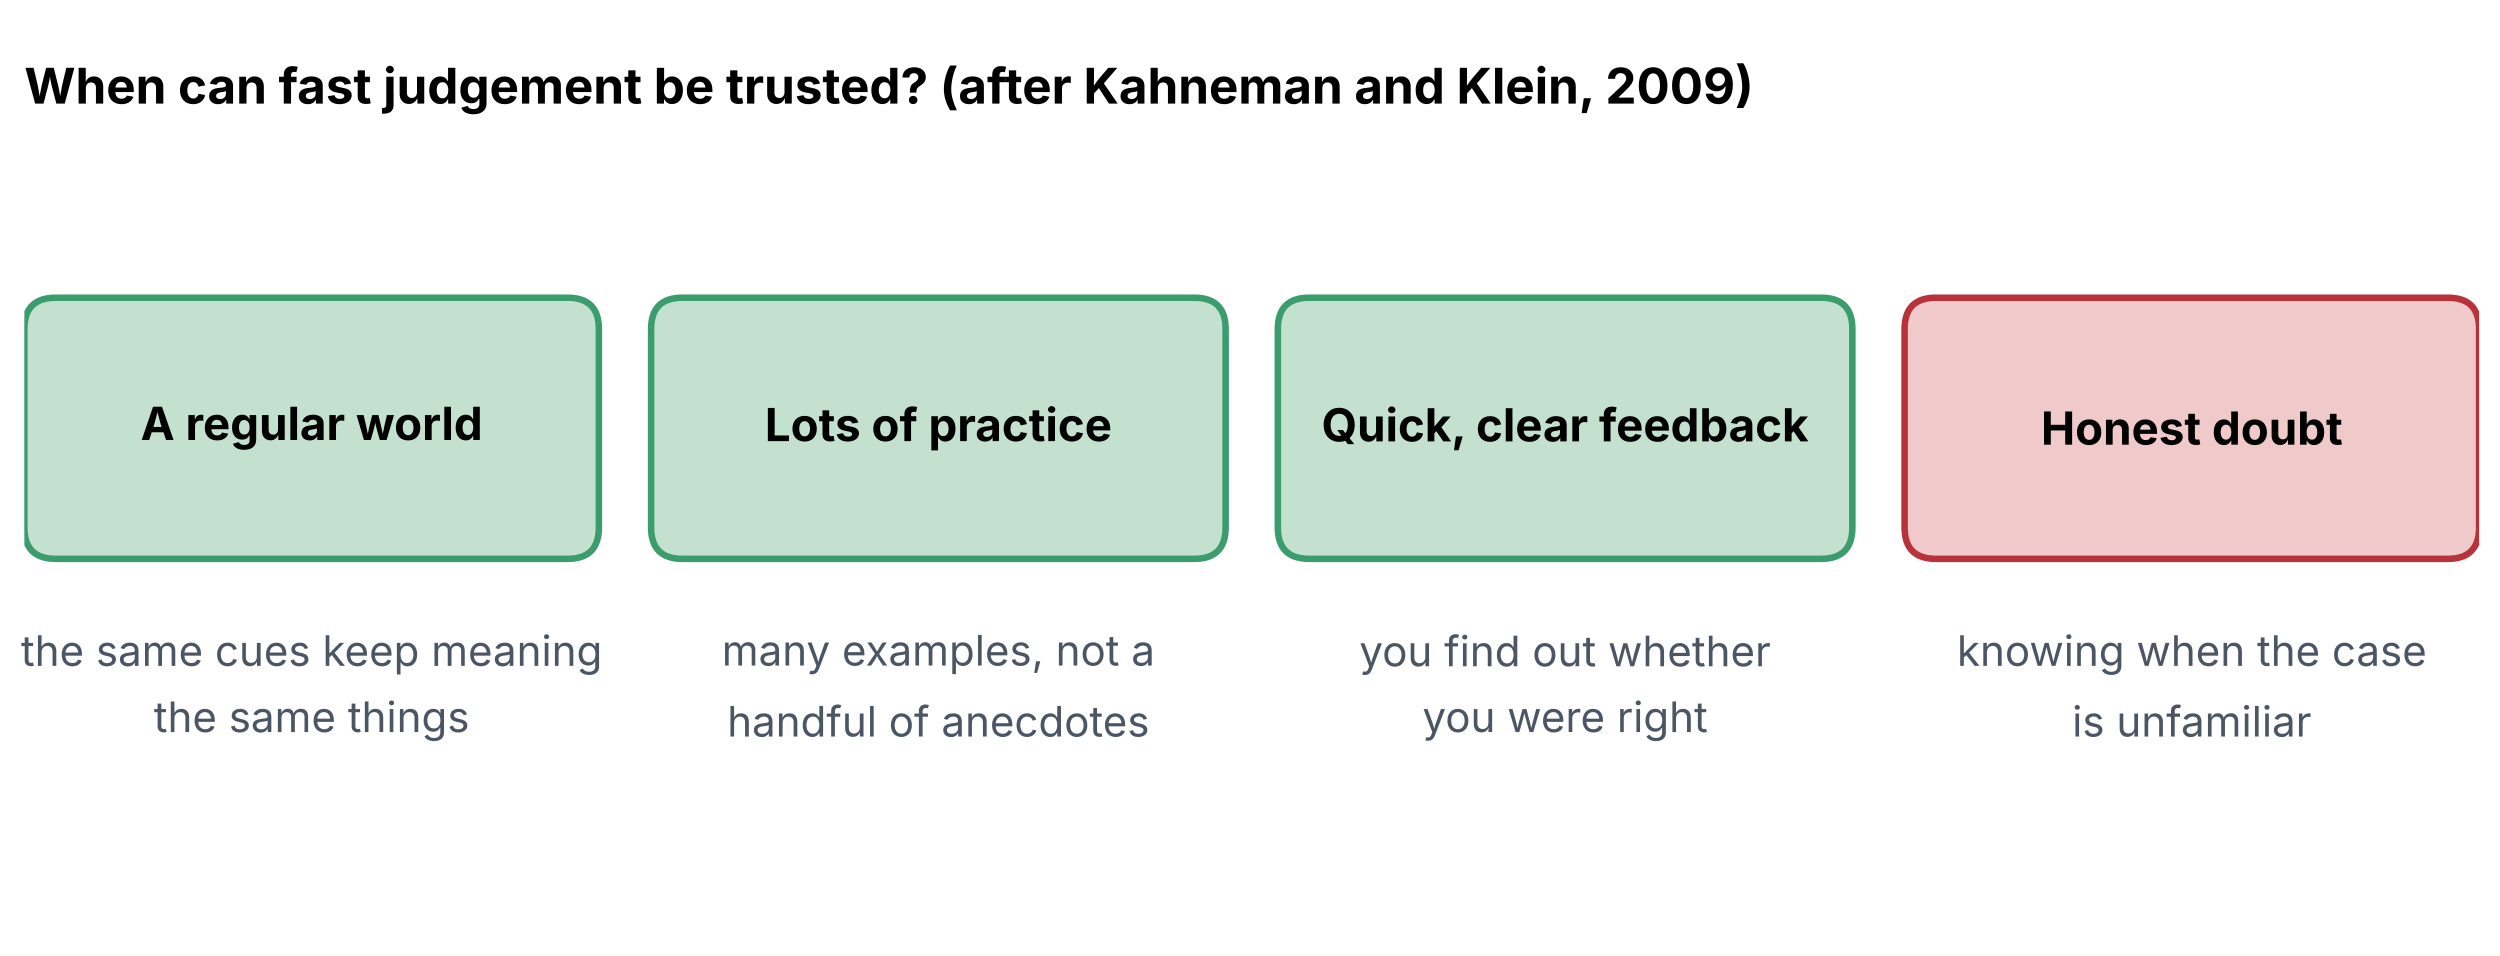
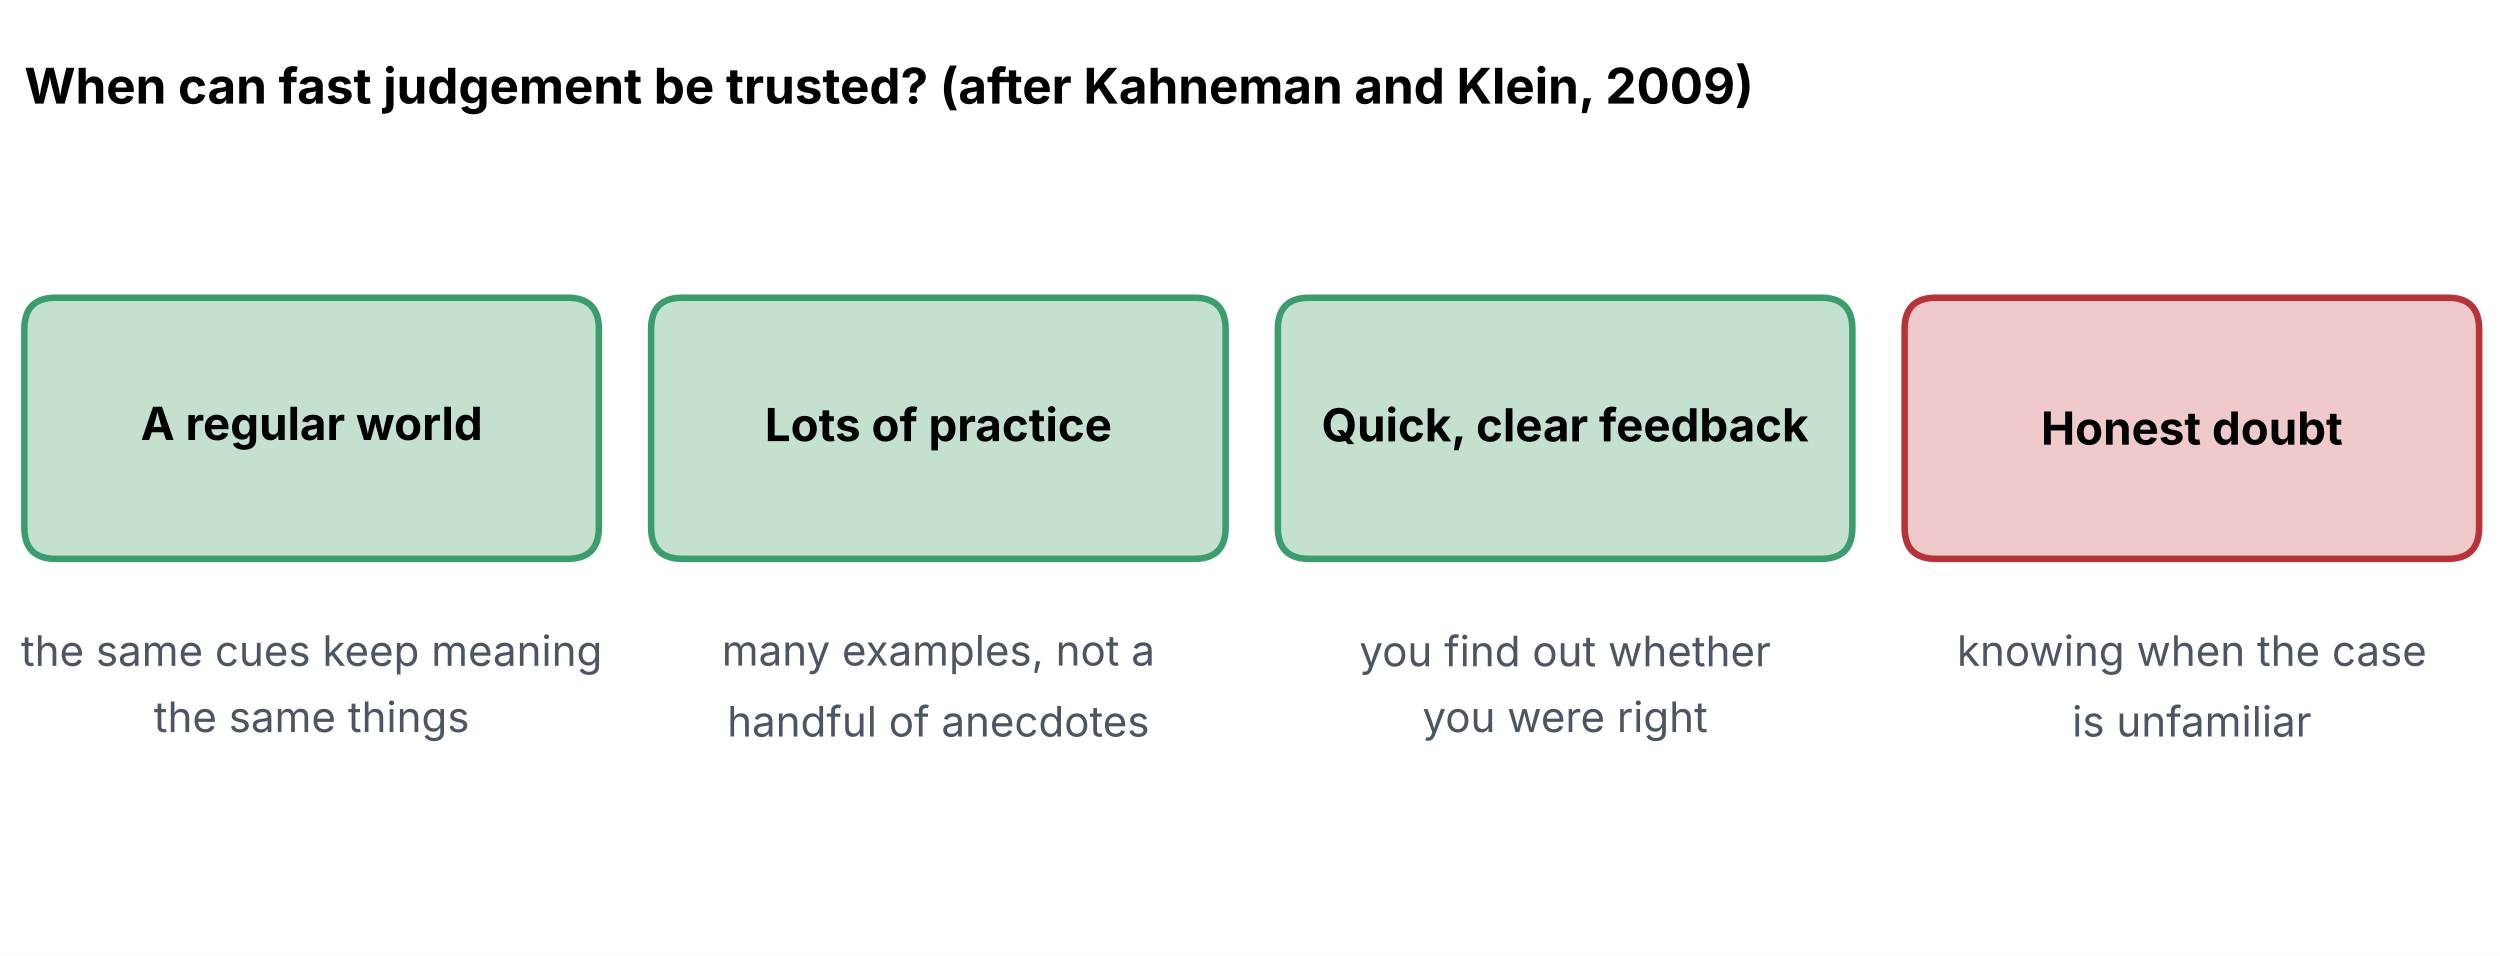
<svg xmlns="http://www.w3.org/2000/svg" width="344.638pt" height="131.76pt" viewBox="0 0 344.638 131.76" version="1.1">
  <defs>
    <style type="text/css">*{stroke-linejoin: round; stroke-linecap: butt}</style>
  </defs>
  <g id="figure_1">
    <g id="patch_1">
      <path d="M -0 131.76  L 344.638 131.76  L 344.638 0  L -0 0  z " style="fill: #ffffff" />
    </g>
    <g id="axes_1">
      <g id="patch_2">
-         <path d="M 7.678 77.04  L 78.238 77.04  Q 82.558 77.04 82.558 72.72  L 82.558 45.36  Q 82.558 41.04 78.238 41.04  L 7.678 41.04  Q 3.358 41.04 3.358 45.36  L 3.358 72.72  Q 3.358 77.04 7.678 77.04  z " clip-path="url(#p785c35a264)" style="fill: #c4e1d0; stroke: #3b9c6e; stroke-width: 0.9; stroke-linejoin: miter" />
+         <path d="M 7.678 77.04  L 78.238 77.04  Q 82.558 77.04 82.558 72.72  L 82.558 45.36  Q 82.558 41.04 78.238 41.04  L 7.678 41.04  Q 3.358 41.04 3.358 45.36  L 3.358 72.72  Q 3.358 77.04 7.678 77.04  z " style="fill: #c4e1d0; stroke: #3b9c6e; stroke-width: 0.9; stroke-linejoin: miter" />
      </g>
      <g id="patch_3">
-         <path d="M 94.078 77.04  L 164.638 77.04  Q 168.958 77.04 168.958 72.72  L 168.958 45.36  Q 168.958 41.04 164.638 41.04  L 94.078 41.04  Q 89.758 41.04 89.758 45.36  L 89.758 72.72  Q 89.758 77.04 94.078 77.04  z " clip-path="url(#p785c35a264)" style="fill: #c4e1d0; stroke: #3b9c6e; stroke-width: 0.9; stroke-linejoin: miter" />
+         <path d="M 94.078 77.04  L 164.638 77.04  Q 168.958 77.04 168.958 72.72  L 168.958 45.36  Q 168.958 41.04 164.638 41.04  L 94.078 41.04  Q 89.758 41.04 89.758 45.36  L 89.758 72.72  Q 89.758 77.04 94.078 77.04  z " style="fill: #c4e1d0; stroke: #3b9c6e; stroke-width: 0.9; stroke-linejoin: miter" />
      </g>
      <g id="patch_4">
-         <path d="M 180.478 77.04  L 251.038 77.04  Q 255.358 77.04 255.358 72.72  L 255.358 45.36  Q 255.358 41.04 251.038 41.04  L 180.478 41.04  Q 176.158 41.04 176.158 45.36  L 176.158 72.72  Q 176.158 77.04 180.478 77.04  z " clip-path="url(#p785c35a264)" style="fill: #c4e1d0; stroke: #3b9c6e; stroke-width: 0.9; stroke-linejoin: miter" />
+         <path d="M 180.478 77.04  L 251.038 77.04  Q 255.358 77.04 255.358 72.72  L 255.358 45.36  Q 255.358 41.04 251.038 41.04  L 180.478 41.04  Q 176.158 41.04 176.158 45.36  L 176.158 72.72  Q 176.158 77.04 180.478 77.04  z " style="fill: #c4e1d0; stroke: #3b9c6e; stroke-width: 0.9; stroke-linejoin: miter" />
      </g>
      <g id="patch_5">
-         <path d="M 266.878 77.04  L 337.438 77.04  Q 341.758 77.04 341.758 72.72  L 341.758 45.36  Q 341.758 41.04 337.438 41.04  L 266.878 41.04  Q 262.558 41.04 262.558 45.36  L 262.558 72.72  Q 262.558 77.04 266.878 77.04  z " clip-path="url(#p785c35a264)" style="fill: #f0caca; stroke: #b8323a; stroke-width: 0.9; stroke-linejoin: miter" />
+         <path d="M 266.878 77.04  L 337.438 77.04  Q 341.758 77.04 341.758 72.72  L 341.758 45.36  Q 341.758 41.04 337.438 41.04  L 266.878 41.04  Q 262.558 41.04 262.558 45.36  L 262.558 72.72  Q 262.558 77.04 266.878 77.04  z " style="fill: #f0caca; stroke: #b8323a; stroke-width: 0.9; stroke-linejoin: miter" />
      </g>
      <g id="text_1">
        <text style="font-weight: 700; font-size: 6.8px; font-family: 'Inter'; text-anchor: start" x="3.358" y="14.287" transform="rotate(-0 3.358 14.28744)">When can fast judgement be trusted? (after Kahneman and Klein, 2009)</text>
      </g>
      <g id="text_2">
        <text style="font-weight: 700; font-size: 6.3px; font-family: 'Inter'; text-anchor: middle" x="42.958" y="60.652" transform="rotate(-0 42.958 60.65191)">A regular world</text>
      </g>
      <g id="text_3">
        <text style="font-size: 5.8px; font-family: 'Inter'; fill: #4b5563" transform="translate(2.88 91.79487)">the same cues keep meaning</text>
        <text style="font-size: 5.8px; font-family: 'Inter'; fill: #4b5563" transform="translate(21.19441 100.918)">the same things</text>
      </g>
      <g id="text_4">
        <text style="font-weight: 700; font-size: 6.3px; font-family: 'Inter'; text-anchor: middle" x="129.358" y="60.815" transform="rotate(-0 129.358 60.81532)">Lots of practice</text>
      </g>
      <g id="text_5">
        <text style="font-size: 5.8px; font-family: 'Inter'; fill: #4b5563" transform="translate(99.49978 91.74819)">many examples, not a</text>
        <text style="font-size: 5.8px; font-family: 'Inter'; fill: #4b5563" transform="translate(100.2456 101.5369)">handful of anecdotes</text>
      </g>
      <g id="text_6">
        <text style="font-weight: 700; font-size: 6.3px; font-family: 'Inter'; text-anchor: middle" x="215.758" y="60.851" transform="rotate(-0 215.758 60.85076)">Quick, clear feedback</text>
      </g>
      <g id="text_7">
        <text style="font-size: 5.8px; font-family: 'Inter'; fill: #4b5563" transform="translate(187.3924 91.84743)">you find out whether</text>
        <text style="font-size: 5.8px; font-family: 'Inter'; fill: #4b5563" transform="translate(196.0897 100.918)">you were right</text>
      </g>
      <g id="text_8">
        <text style="font-weight: 700; font-size: 6.3px; font-family: 'Inter'; text-anchor: middle" x="302.158" y="61.298" transform="rotate(-0 302.158 61.29766)">Honest doubt</text>
      </g>
      <g id="text_9">
        <text style="font-size: 5.8px; font-family: 'Inter'; fill: #4b5563" transform="translate(269.7709 91.79487)">knowing when the case</text>
        <text style="font-size: 5.8px; font-family: 'Inter'; fill: #4b5563" transform="translate(285.6575 101.5369)">is unfamiliar</text>
      </g>
    </g>
  </g>
-   <defs>
-     <clipPath id="p785c35a264">
-       <rect x="3.358" y="2.88" width="338.4" height="126" />
-     </clipPath>
-   </defs>
</svg>
